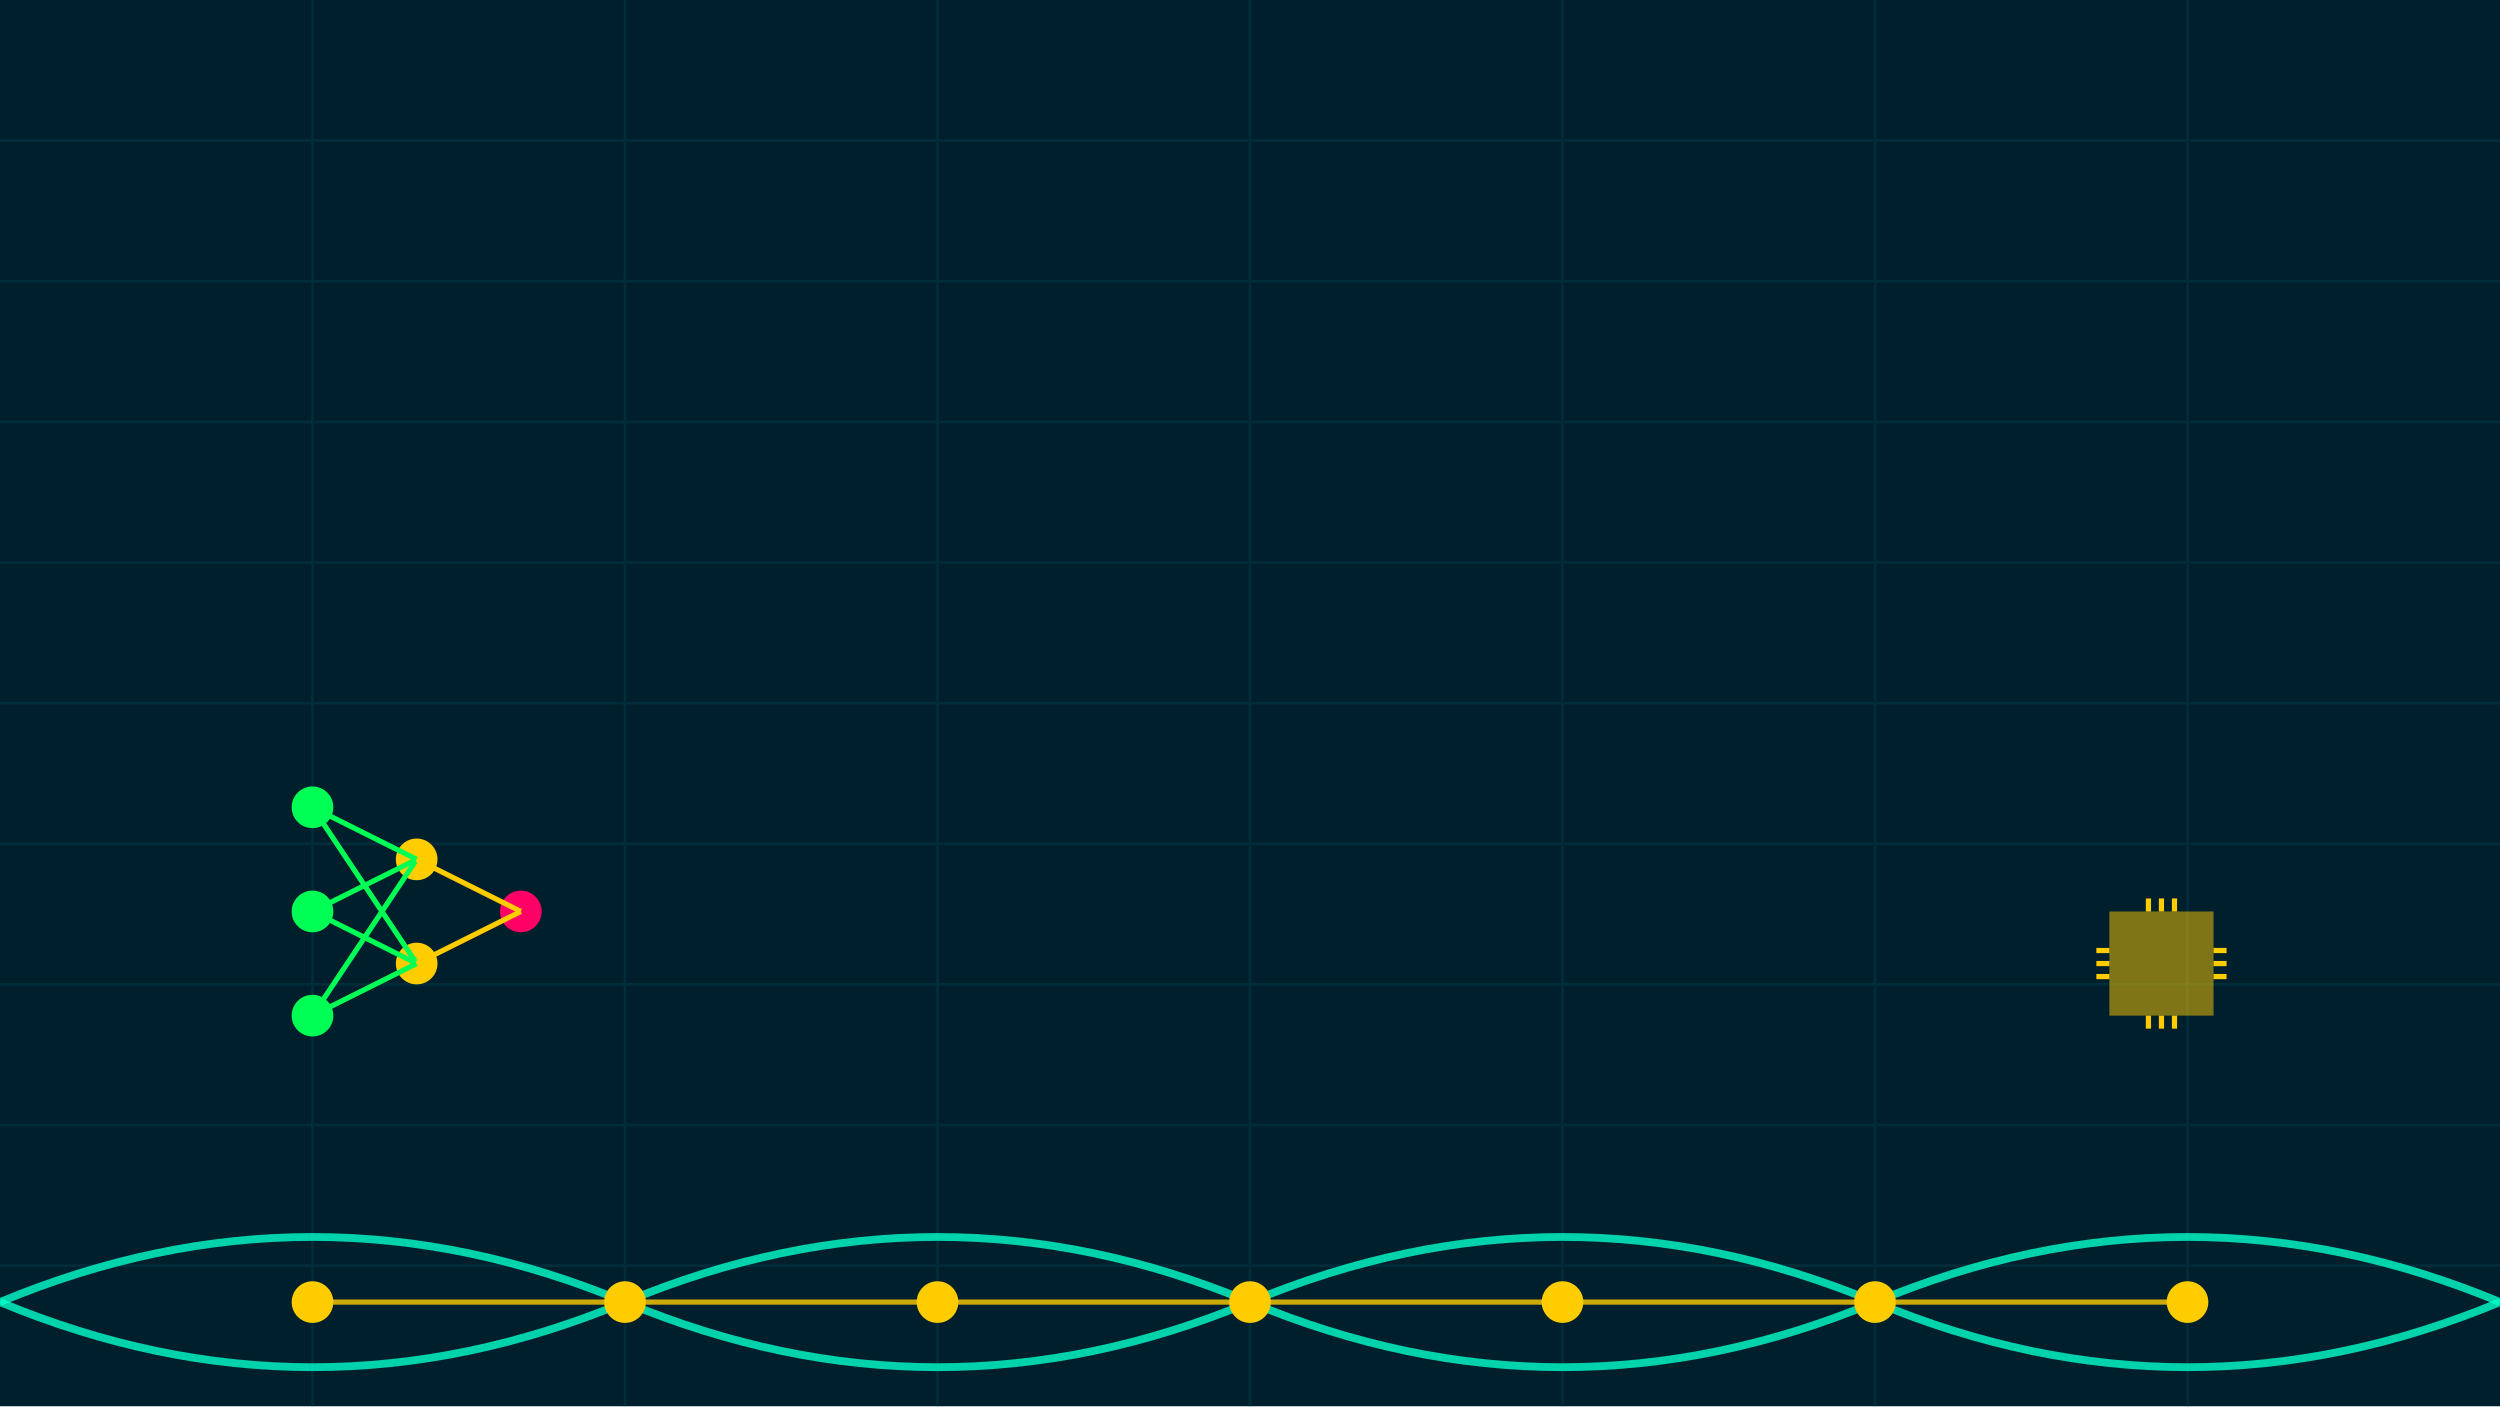
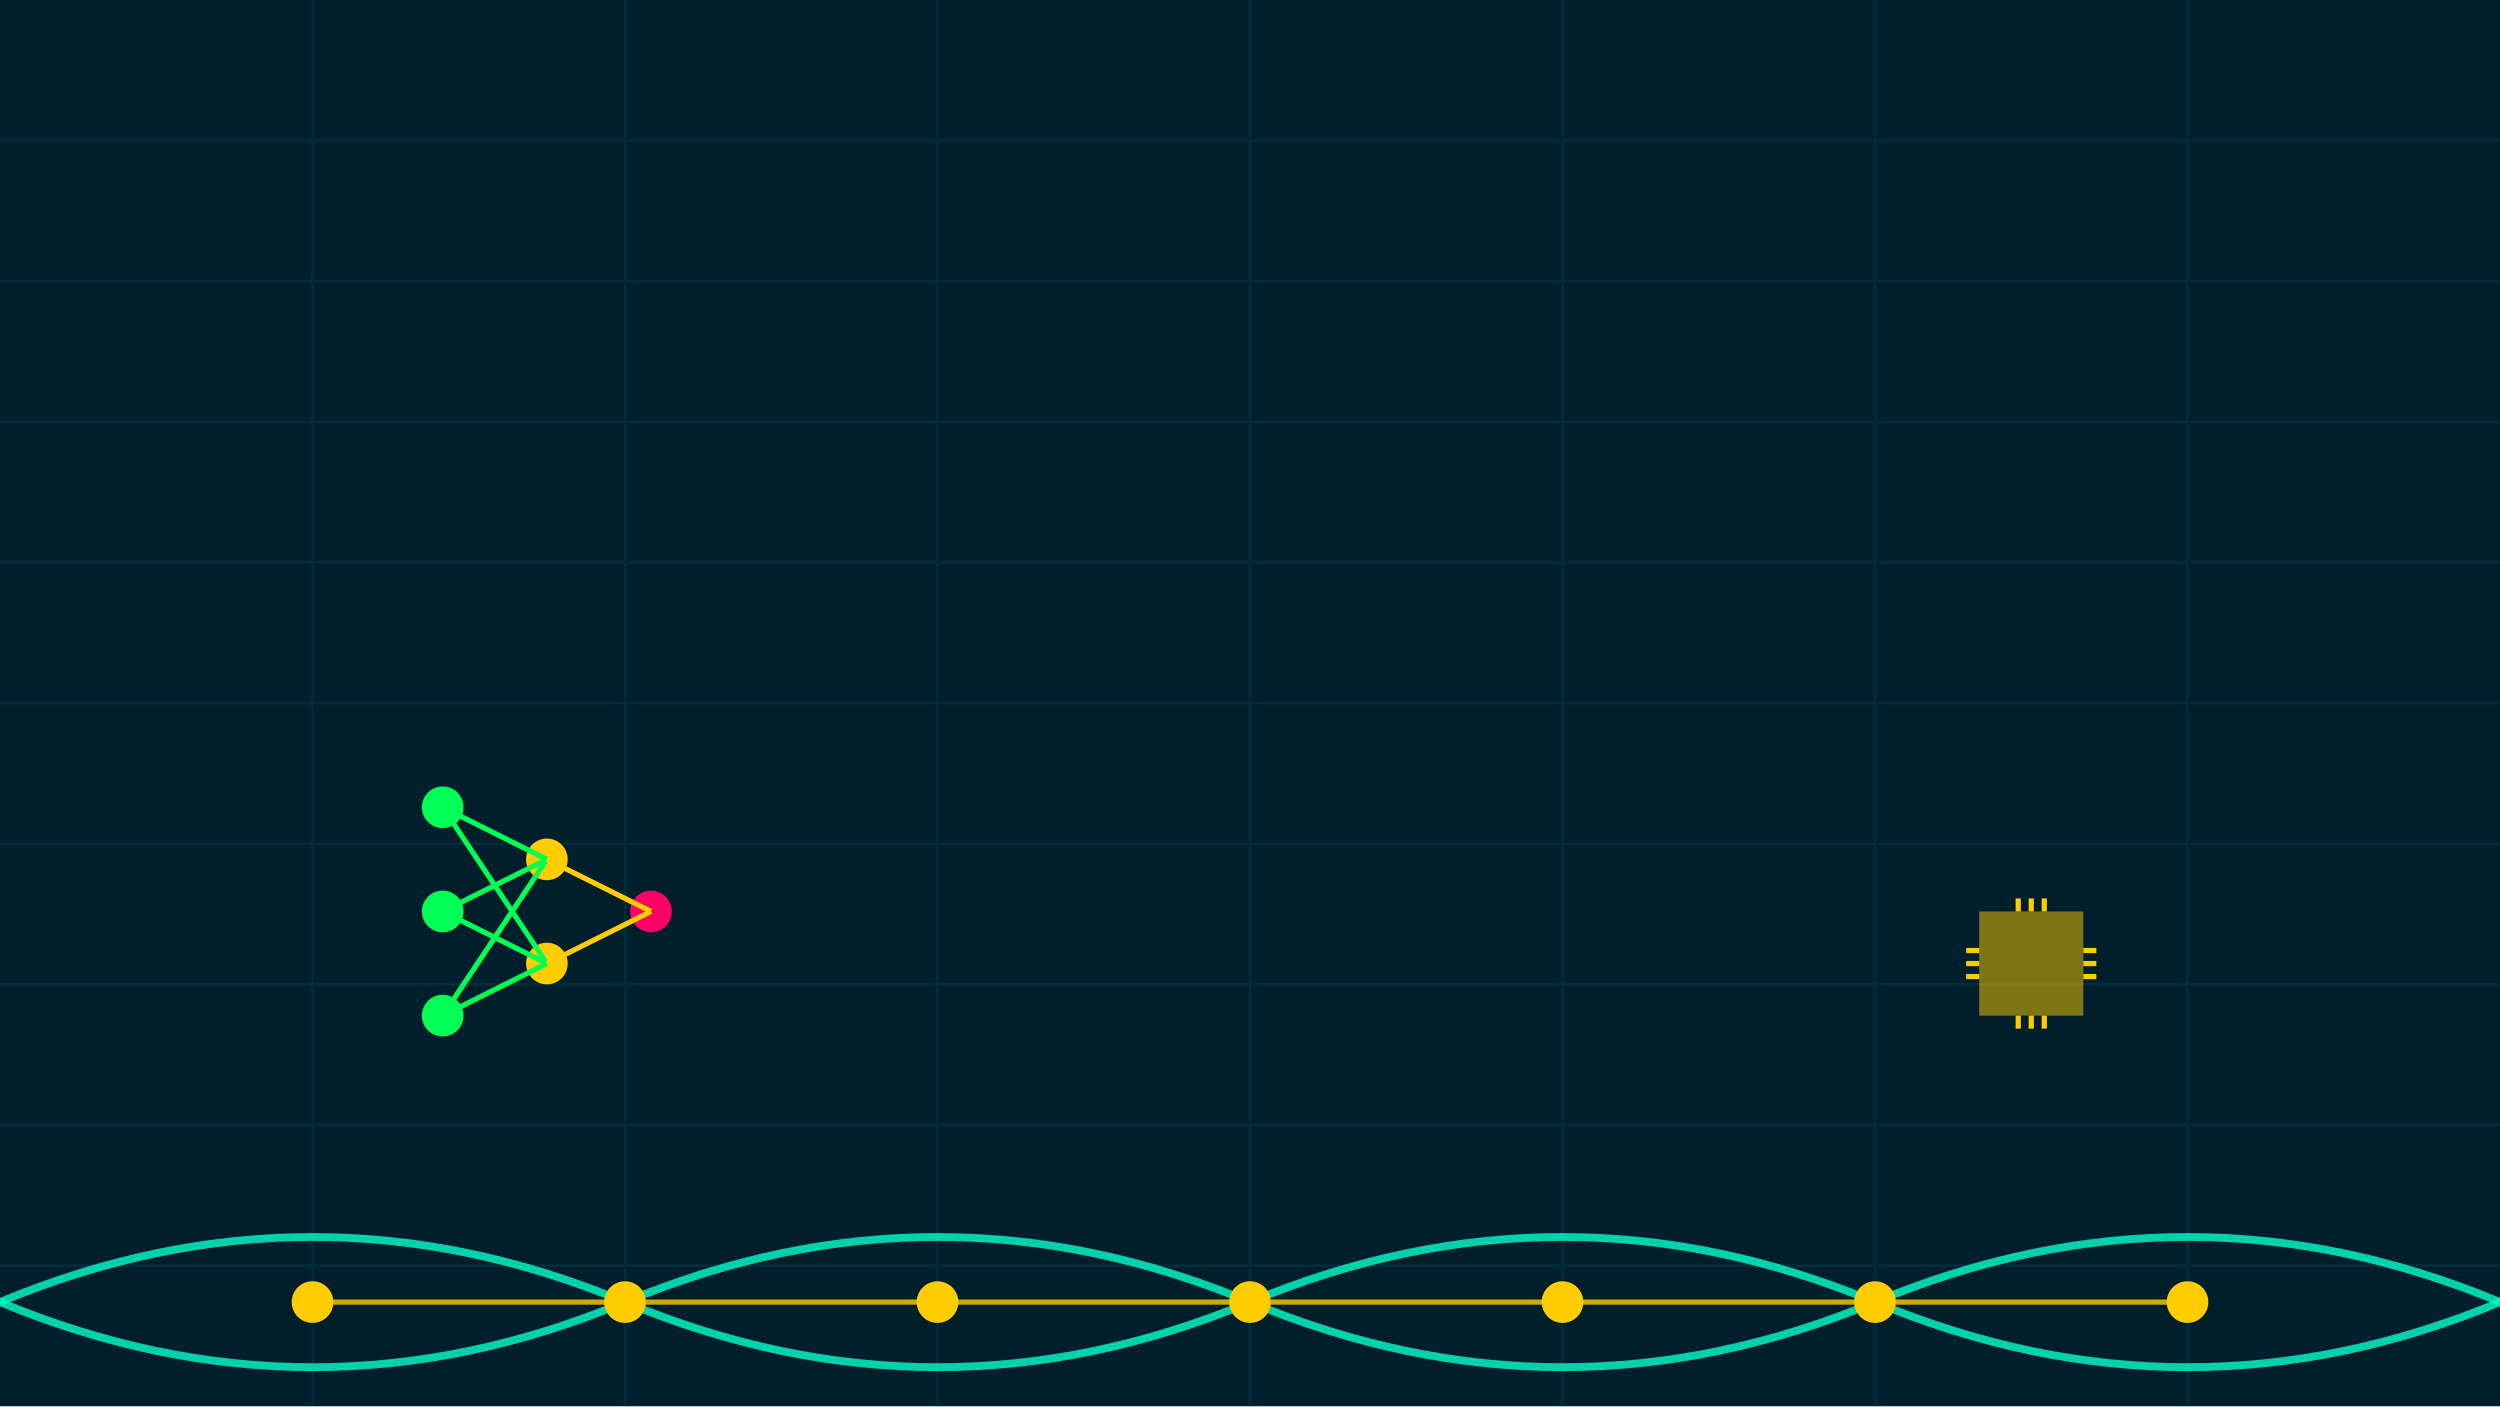
<svg xmlns="http://www.w3.org/2000/svg" id="visual" viewBox="0 0 960 540" width="960" height="540" version="1.1">
  <rect width="960" height="540" fill="#001f2d" />
  <g stroke="#003b46" stroke-width="1" opacity="0.5">
    <line x1="0" y1="54" x2="960" y2="54" />
    <line x1="0" y1="108" x2="960" y2="108" />
    <line x1="0" y1="162" x2="960" y2="162" />
    <line x1="0" y1="216" x2="960" y2="216" />
    <line x1="0" y1="270" x2="960" y2="270" />
    <line x1="0" y1="324" x2="960" y2="324" />
    <line x1="0" y1="378" x2="960" y2="378" />
    <line x1="0" y1="432" x2="960" y2="432" />
    <line x1="0" y1="486" x2="960" y2="486" />
    <line x1="120" y1="0" x2="120" y2="540" />
    <line x1="240" y1="0" x2="240" y2="540" />
    <line x1="360" y1="0" x2="360" y2="540" />
    <line x1="480" y1="0" x2="480" y2="540" />
    <line x1="600" y1="0" x2="600" y2="540" />
    <line x1="720" y1="0" x2="720" y2="540" />
    <line x1="840" y1="0" x2="840" y2="540" />
  </g>
  <g transform="translate(0, 500)">
    <path d="M0 0 Q120 50, 240 0 T480 0 T720 0 T960 0" fill="none" stroke="#00ffcc" stroke-width="3" opacity="0.8" />
    <path d="M0 0 Q120 -50, 240 0 T480 0 T720 0 T960 0" fill="none" stroke="#00ffcc" stroke-width="3" opacity="0.8" />
    <circle cx="120" cy="0" r="8" fill="#ffcc00" />
    <circle cx="240" cy="0" r="8" fill="#ffcc00" />
    <circle cx="360" cy="0" r="8" fill="#ffcc00" />
    <circle cx="480" cy="0" r="8" fill="#ffcc00" />
    <circle cx="600" cy="0" r="8" fill="#ffcc00" />
    <circle cx="720" cy="0" r="8" fill="#ffcc00" />
    <circle cx="840" cy="0" r="8" fill="#ffcc00" />
    <line x1="120" y1="0" x2="240" y2="0" stroke="#ffcc00" stroke-width="2" opacity="0.8" />
    <line x1="240" y1="0" x2="360" y2="0" stroke="#ffcc00" stroke-width="2" opacity="0.8" />
    <line x1="360" y1="0" x2="480" y2="0" stroke="#ffcc00" stroke-width="2" opacity="0.8" />
    <line x1="480" y1="0" x2="600" y2="0" stroke="#ffcc00" stroke-width="2" opacity="0.8" />
    <line x1="600" y1="0" x2="720" y2="0" stroke="#ffcc00" stroke-width="2" opacity="0.8" />
    <line x1="720" y1="0" x2="840" y2="0" stroke="#ffcc00" stroke-width="2" opacity="0.8" />
  </g>
-   <g transform="translate(100, 350)">
+   <g transform="translate(150, 350)">
    <circle cx="20" cy="-40" r="8" fill="#00ff55" />
    <circle cx="20" cy="00" r="8" fill="#00ff55" />
    <circle cx="20" cy="40" r="8" fill="#00ff55" />
    <circle cx="60" cy="-20" r="8" fill="#ffcc00" />
    <circle cx="60" cy="20" r="8" fill="#ffcc00" />
    <circle cx="100" cy="00" r="8" fill="#ff0066" />
    <line x1="20" y1="-40" x2="60" y2="-20" stroke="#00ff55" stroke-width="2" />
    <line x1="20" y1="-40" x2="60" y2="20" stroke="#00ff55" stroke-width="2" />
    <line x1="20" y1="00" x2="60" y2="-20" stroke="#00ff55" stroke-width="2" />
    <line x1="20" y1="00" x2="60" y2="20" stroke="#00ff55" stroke-width="2" />
    <line x1="20" y1="40" x2="60" y2="-20" stroke="#00ff55" stroke-width="2" />
    <line x1="20" y1="40" x2="60" y2="20" stroke="#00ff55" stroke-width="2" />
    <line x1="60" y1="-20" x2="100" y2="00" stroke="#ffcc00" stroke-width="2" />
    <line x1="60" y1="20" x2="100" y2="00" stroke="#ffcc00" stroke-width="2" />
  </g>
-   <g transform="translate(850, 350)">
+   <g transform="translate(800, 350)">
    <rect x="-40" y="0" width="40" height="40" fill="#ffcc00" opacity="0.5" />
    <line x1="-20" y1="0" x2="-20" y2="-5" stroke="#ffcc00" stroke-width="2" />
    <line x1="-40" y1="20" x2="-45" y2="20" stroke="#ffcc00" stroke-width="2" />
    <line x1="-20" y1="40" x2="-20" y2="45" stroke="#ffcc00" stroke-width="2" />
    <line x1="0" y1="20" x2="5" y2="20" stroke="#ffcc00" stroke-width="2" />
    <line x1="-25" y1="0" x2="-25" y2="-5" stroke="#ffcc00" stroke-width="2" />
    <line x1="-40" y1="25" x2="-45" y2="25" stroke="#ffcc00" stroke-width="2" />
    <line x1="-25" y1="40" x2="-25" y2="45" stroke="#ffcc00" stroke-width="2" />
    <line x1="0" y1="25" x2="5" y2="25" stroke="#ffcc00" stroke-width="2" />
    <line x1="-15" y1="0" x2="-15" y2="-5" stroke="#ffcc00" stroke-width="2" />
    <line x1="-40" y1="15" x2="-45" y2="15" stroke="#ffcc00" stroke-width="2" />
    <line x1="-15" y1="40" x2="-15" y2="45" stroke="#ffcc00" stroke-width="2" />
    <line x1="0" y1="15" x2="5" y2="15" stroke="#ffcc00" stroke-width="2" />
  </g>
</svg>
